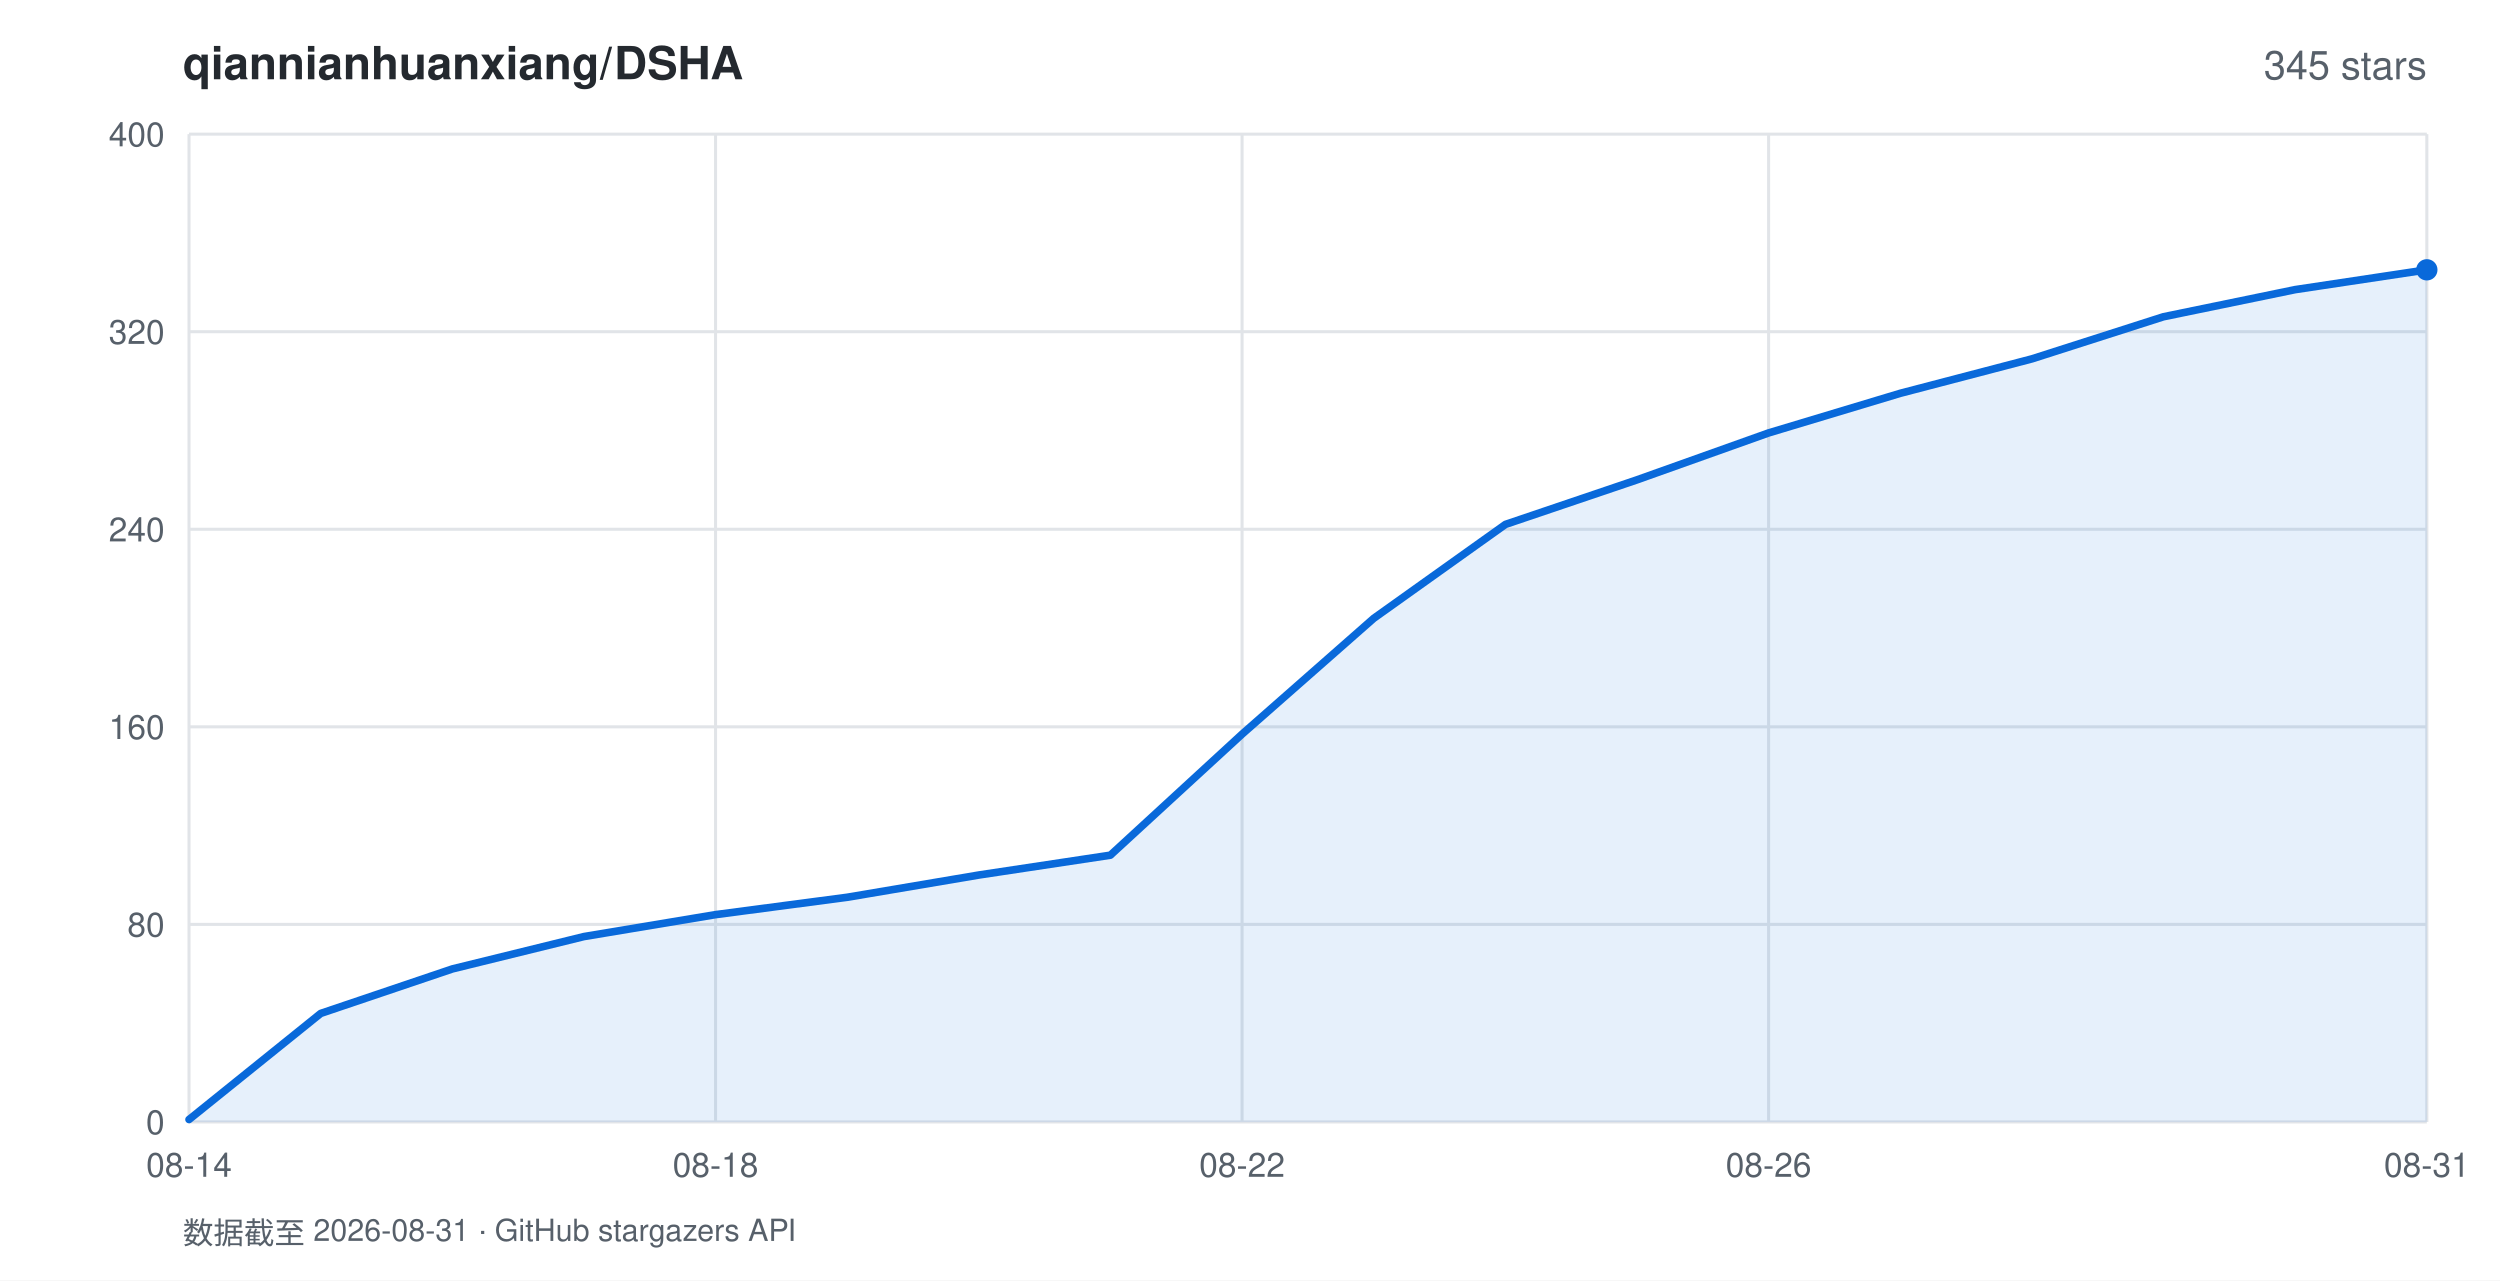
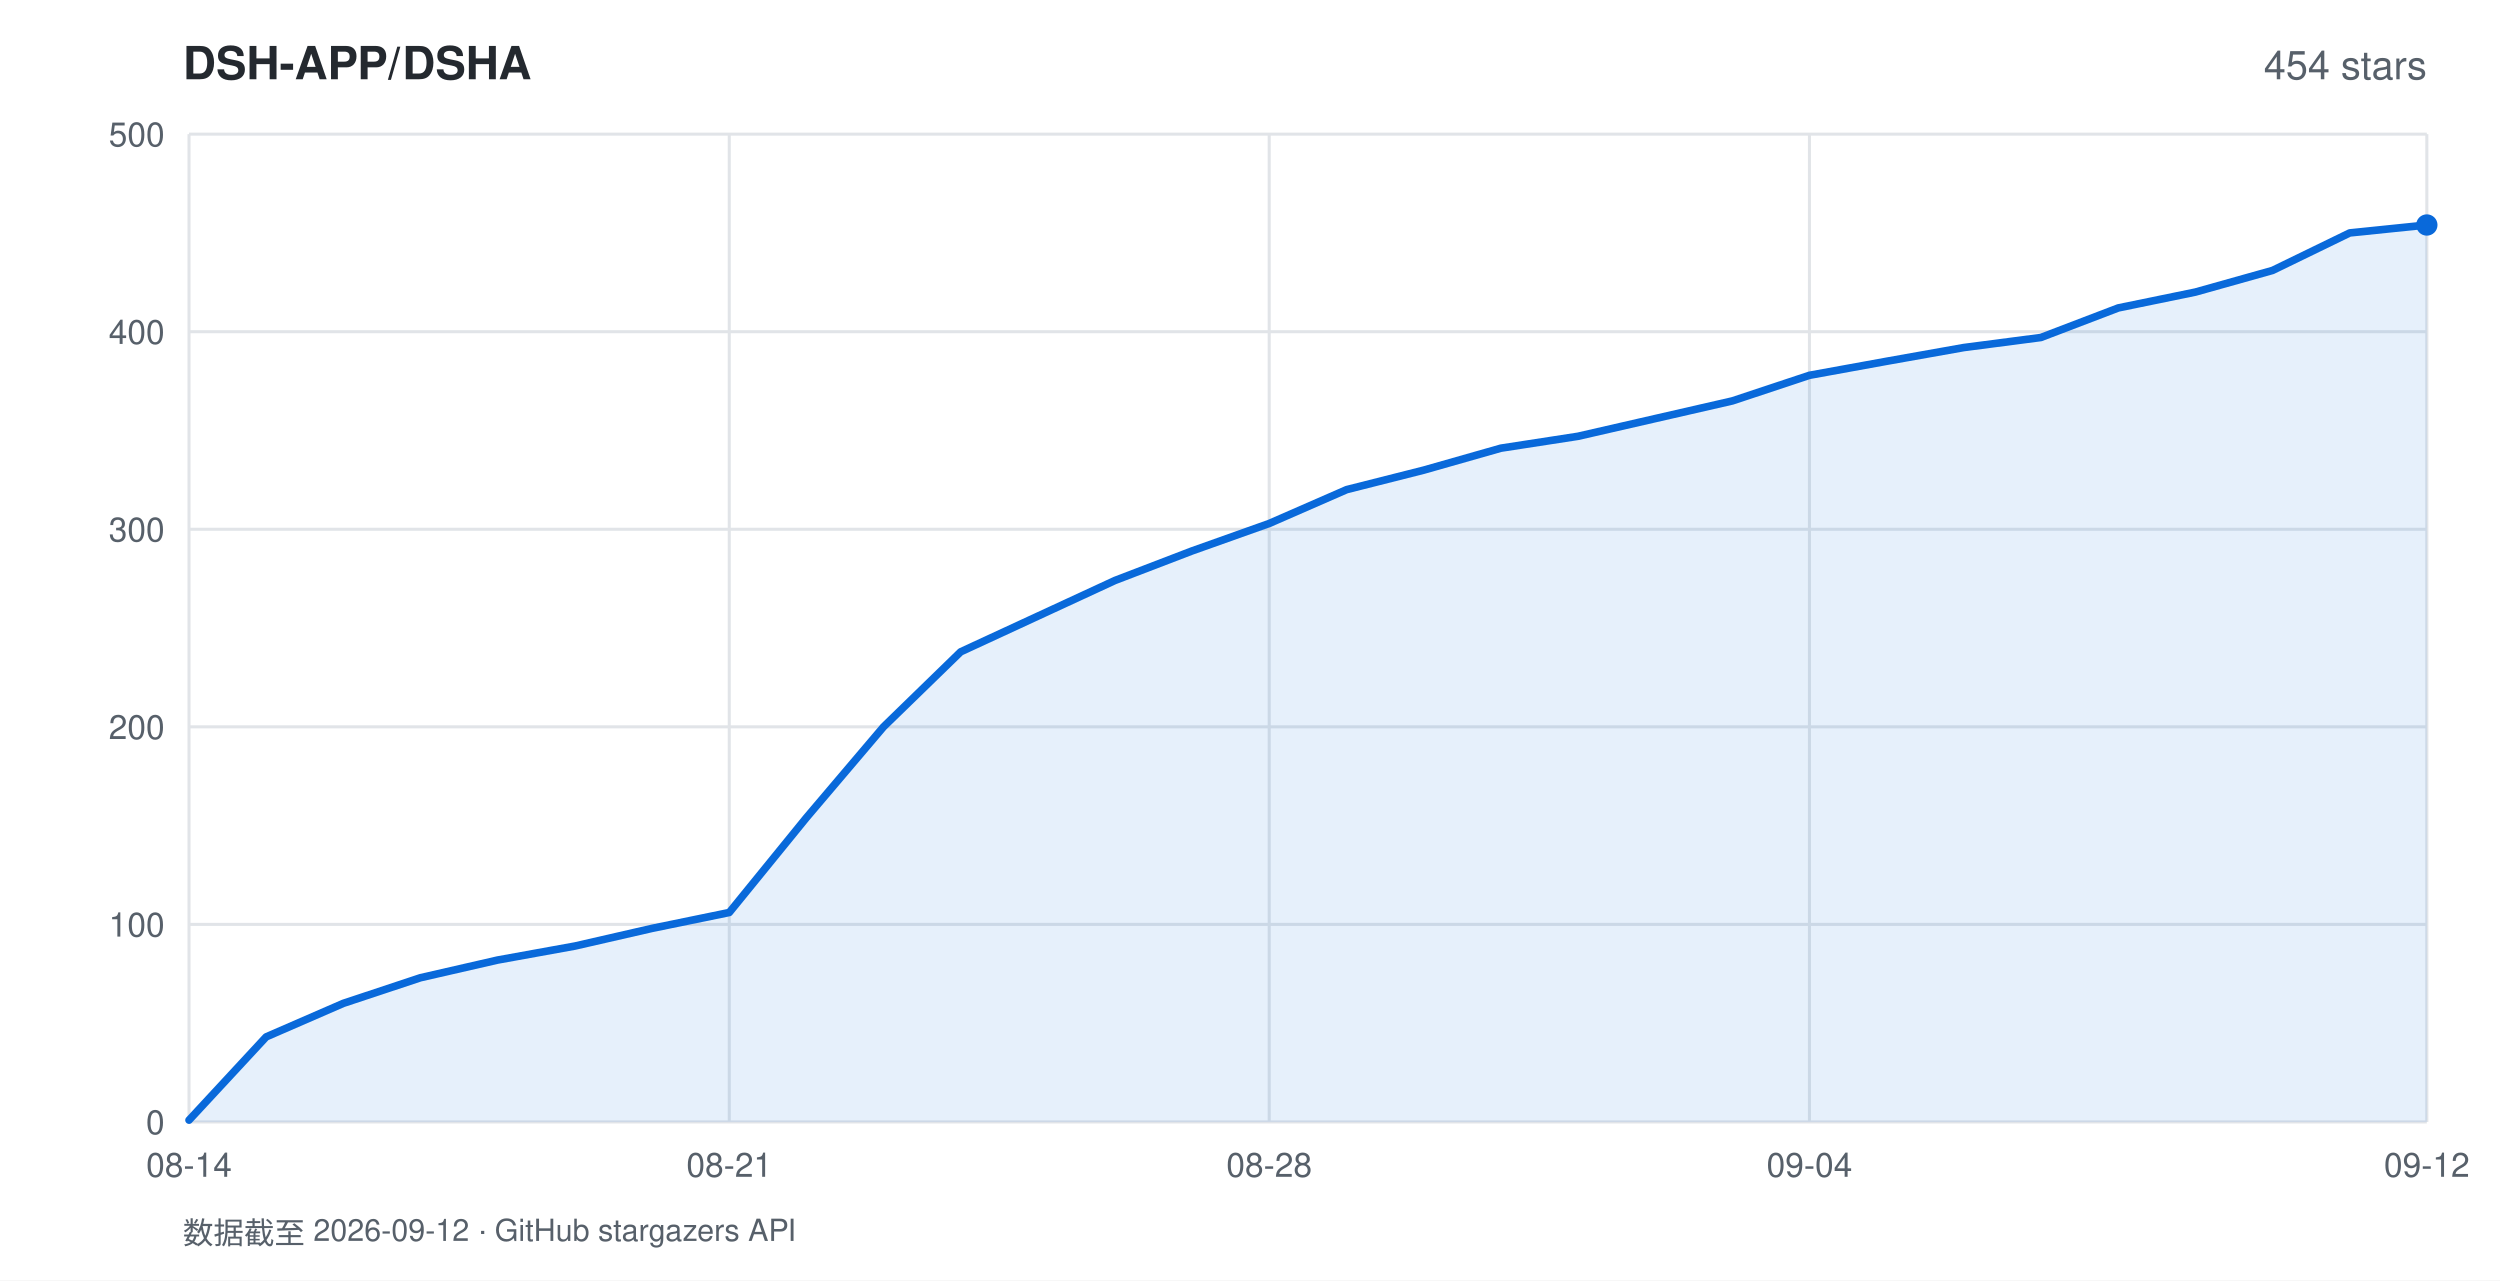
<svg xmlns="http://www.w3.org/2000/svg" width="820" height="420" viewBox="0 0 820 420" font-family="-apple-system,BlinkMacSystemFont,'Segoe UI',Helvetica,Arial,sans-serif">
  <rect width="820" height="420" fill="#ffffff" />
-   <text x="60" y="26" fill="#24292f" font-size="15" font-weight="600">qiannianhuanxiang/DSHA</text>
-   <text x="796" y="26" fill="#57606a" font-size="13" text-anchor="end">345 stars</text>
+   <text x="60" y="26" fill="#24292f" font-size="15" font-weight="600">DSH-APP/DSHA</text>
+   <text x="796" y="26" fill="#57606a" font-size="13" text-anchor="end">454 stars</text>
  <line x1="62" y1="368.0" x2="796" y2="368.0" stroke="#e1e4e8" stroke-width="1" />
  <text x="54" y="372.0" fill="#57606a" font-size="11" text-anchor="end">0</text>
  <line x1="62" y1="303.2" x2="796" y2="303.2" stroke="#e1e4e8" stroke-width="1" />
-   <text x="54" y="307.2" fill="#57606a" font-size="11" text-anchor="end">80</text>
+   <text x="54" y="307.2" fill="#57606a" font-size="11" text-anchor="end">100</text>
  <line x1="62" y1="238.4" x2="796" y2="238.4" stroke="#e1e4e8" stroke-width="1" />
-   <text x="54" y="242.4" fill="#57606a" font-size="11" text-anchor="end">160</text>
+   <text x="54" y="242.4" fill="#57606a" font-size="11" text-anchor="end">200</text>
  <line x1="62" y1="173.6" x2="796" y2="173.6" stroke="#e1e4e8" stroke-width="1" />
-   <text x="54" y="177.6" fill="#57606a" font-size="11" text-anchor="end">240</text>
+   <text x="54" y="177.6" fill="#57606a" font-size="11" text-anchor="end">300</text>
  <line x1="62" y1="108.8" x2="796" y2="108.8" stroke="#e1e4e8" stroke-width="1" />
-   <text x="54" y="112.8" fill="#57606a" font-size="11" text-anchor="end">320</text>
+   <text x="54" y="112.8" fill="#57606a" font-size="11" text-anchor="end">400</text>
  <line x1="62" y1="44.0" x2="796" y2="44.0" stroke="#e1e4e8" stroke-width="1" />
-   <text x="54" y="48.0" fill="#57606a" font-size="11" text-anchor="end">400</text>
+   <text x="54" y="48.0" fill="#57606a" font-size="11" text-anchor="end">500</text>
  <line x1="62.0" y1="44" x2="62.0" y2="368" stroke="#e1e4e8" stroke-width="1" />
  <text x="62.0" y="386" fill="#57606a" font-size="11" text-anchor="middle">08-14</text>
-   <line x1="234.7" y1="44" x2="234.7" y2="368" stroke="#e1e4e8" stroke-width="1" />
-   <text x="234.7" y="386" fill="#57606a" font-size="11" text-anchor="middle">08-18</text>
-   <line x1="407.4" y1="44" x2="407.4" y2="368" stroke="#e1e4e8" stroke-width="1" />
-   <text x="407.4" y="386" fill="#57606a" font-size="11" text-anchor="middle">08-22</text>
-   <line x1="580.1" y1="44" x2="580.1" y2="368" stroke="#e1e4e8" stroke-width="1" />
-   <text x="580.1" y="386" fill="#57606a" font-size="11" text-anchor="middle">08-26</text>
+   <line x1="239.2" y1="44" x2="239.2" y2="368" stroke="#e1e4e8" stroke-width="1" />
+   <text x="239.2" y="386" fill="#57606a" font-size="11" text-anchor="middle">08-21</text>
+   <line x1="416.3" y1="44" x2="416.3" y2="368" stroke="#e1e4e8" stroke-width="1" />
+   <text x="416.3" y="386" fill="#57606a" font-size="11" text-anchor="middle">08-28</text>
+   <line x1="593.5" y1="44" x2="593.5" y2="368" stroke="#e1e4e8" stroke-width="1" />
+   <text x="593.5" y="386" fill="#57606a" font-size="11" text-anchor="middle">09-04</text>
  <line x1="796.0" y1="44" x2="796.0" y2="368" stroke="#e1e4e8" stroke-width="1" />
-   <text x="796.0" y="386" fill="#57606a" font-size="11" text-anchor="middle">08-31</text>
-   <polygon points="62.0,368.0 62.0,367.2 105.2,332.4 148.4,317.8 191.5,307.2 234.7,300.0 277.9,294.3 321.1,287.0 364.2,280.5 407.4,240.8 450.6,202.8 493.8,172.0 536.9,157.4 580.1,142.0 623.3,129.0 666.5,117.7 709.6,103.9 752.8,95.0 796.0,88.5 796.0,368.0" fill="rgba(9,105,218,0.10)" />
-   <polyline points="62.0,367.2 105.2,332.4 148.4,317.8 191.5,307.2 234.7,300.0 277.9,294.3 321.1,287.0 364.2,280.5 407.4,240.8 450.6,202.8 493.8,172.0 536.9,157.4 580.1,142.0 623.3,129.0 666.5,117.7 709.6,103.9 752.8,95.0 796.0,88.5" fill="none" stroke="#0969da" stroke-width="2.5" stroke-linejoin="round" stroke-linecap="round" />
-   <circle cx="796.0" cy="88.5" r="3.5" fill="#0969da" />
-   <text x="60" y="408" fill="#57606a" font-size="10">数据截至 2026-08-31 · GitHub stargazers API</text>
+   <text x="796.0" y="386" fill="#57606a" font-size="11" text-anchor="middle">09-12</text>
+   <polygon points="62.0,368.0 62.0,367.4 87.3,340.1 112.6,329.1 137.9,320.7 163.2,314.9 188.6,310.3 213.9,304.5 239.2,299.3 264.5,268.2 289.8,238.4 315.1,213.8 340.4,202.1 365.7,190.4 391.0,180.7 416.3,171.7 441.7,160.6 467.0,154.2 492.3,147.0 517.6,143.1 542.9,137.3 568.2,131.5 593.5,123.1 618.8,118.5 644.1,114.0 669.4,110.7 694.8,101.0 720.1,95.8 745.4,88.7 770.7,76.4 796.0,73.8 796.0,368.0" fill="rgba(9,105,218,0.10)" />
+   <polyline points="62.0,367.4 87.3,340.1 112.6,329.1 137.9,320.7 163.2,314.9 188.6,310.3 213.9,304.5 239.2,299.3 264.5,268.2 289.8,238.4 315.1,213.8 340.4,202.1 365.7,190.4 391.0,180.7 416.3,171.7 441.7,160.6 467.0,154.2 492.3,147.0 517.6,143.1 542.9,137.3 568.2,131.5 593.5,123.1 618.8,118.5 644.1,114.0 669.4,110.7 694.8,101.0 720.1,95.8 745.4,88.7 770.7,76.4 796.0,73.8" fill="none" stroke="#0969da" stroke-width="2.5" stroke-linejoin="round" stroke-linecap="round" />
+   <circle cx="796.0" cy="73.8" r="3.5" fill="#0969da" />
+   <text x="60" y="408" fill="#57606a" font-size="10">数据截至 2026-09-12 · GitHub stargazers API</text>
</svg>
